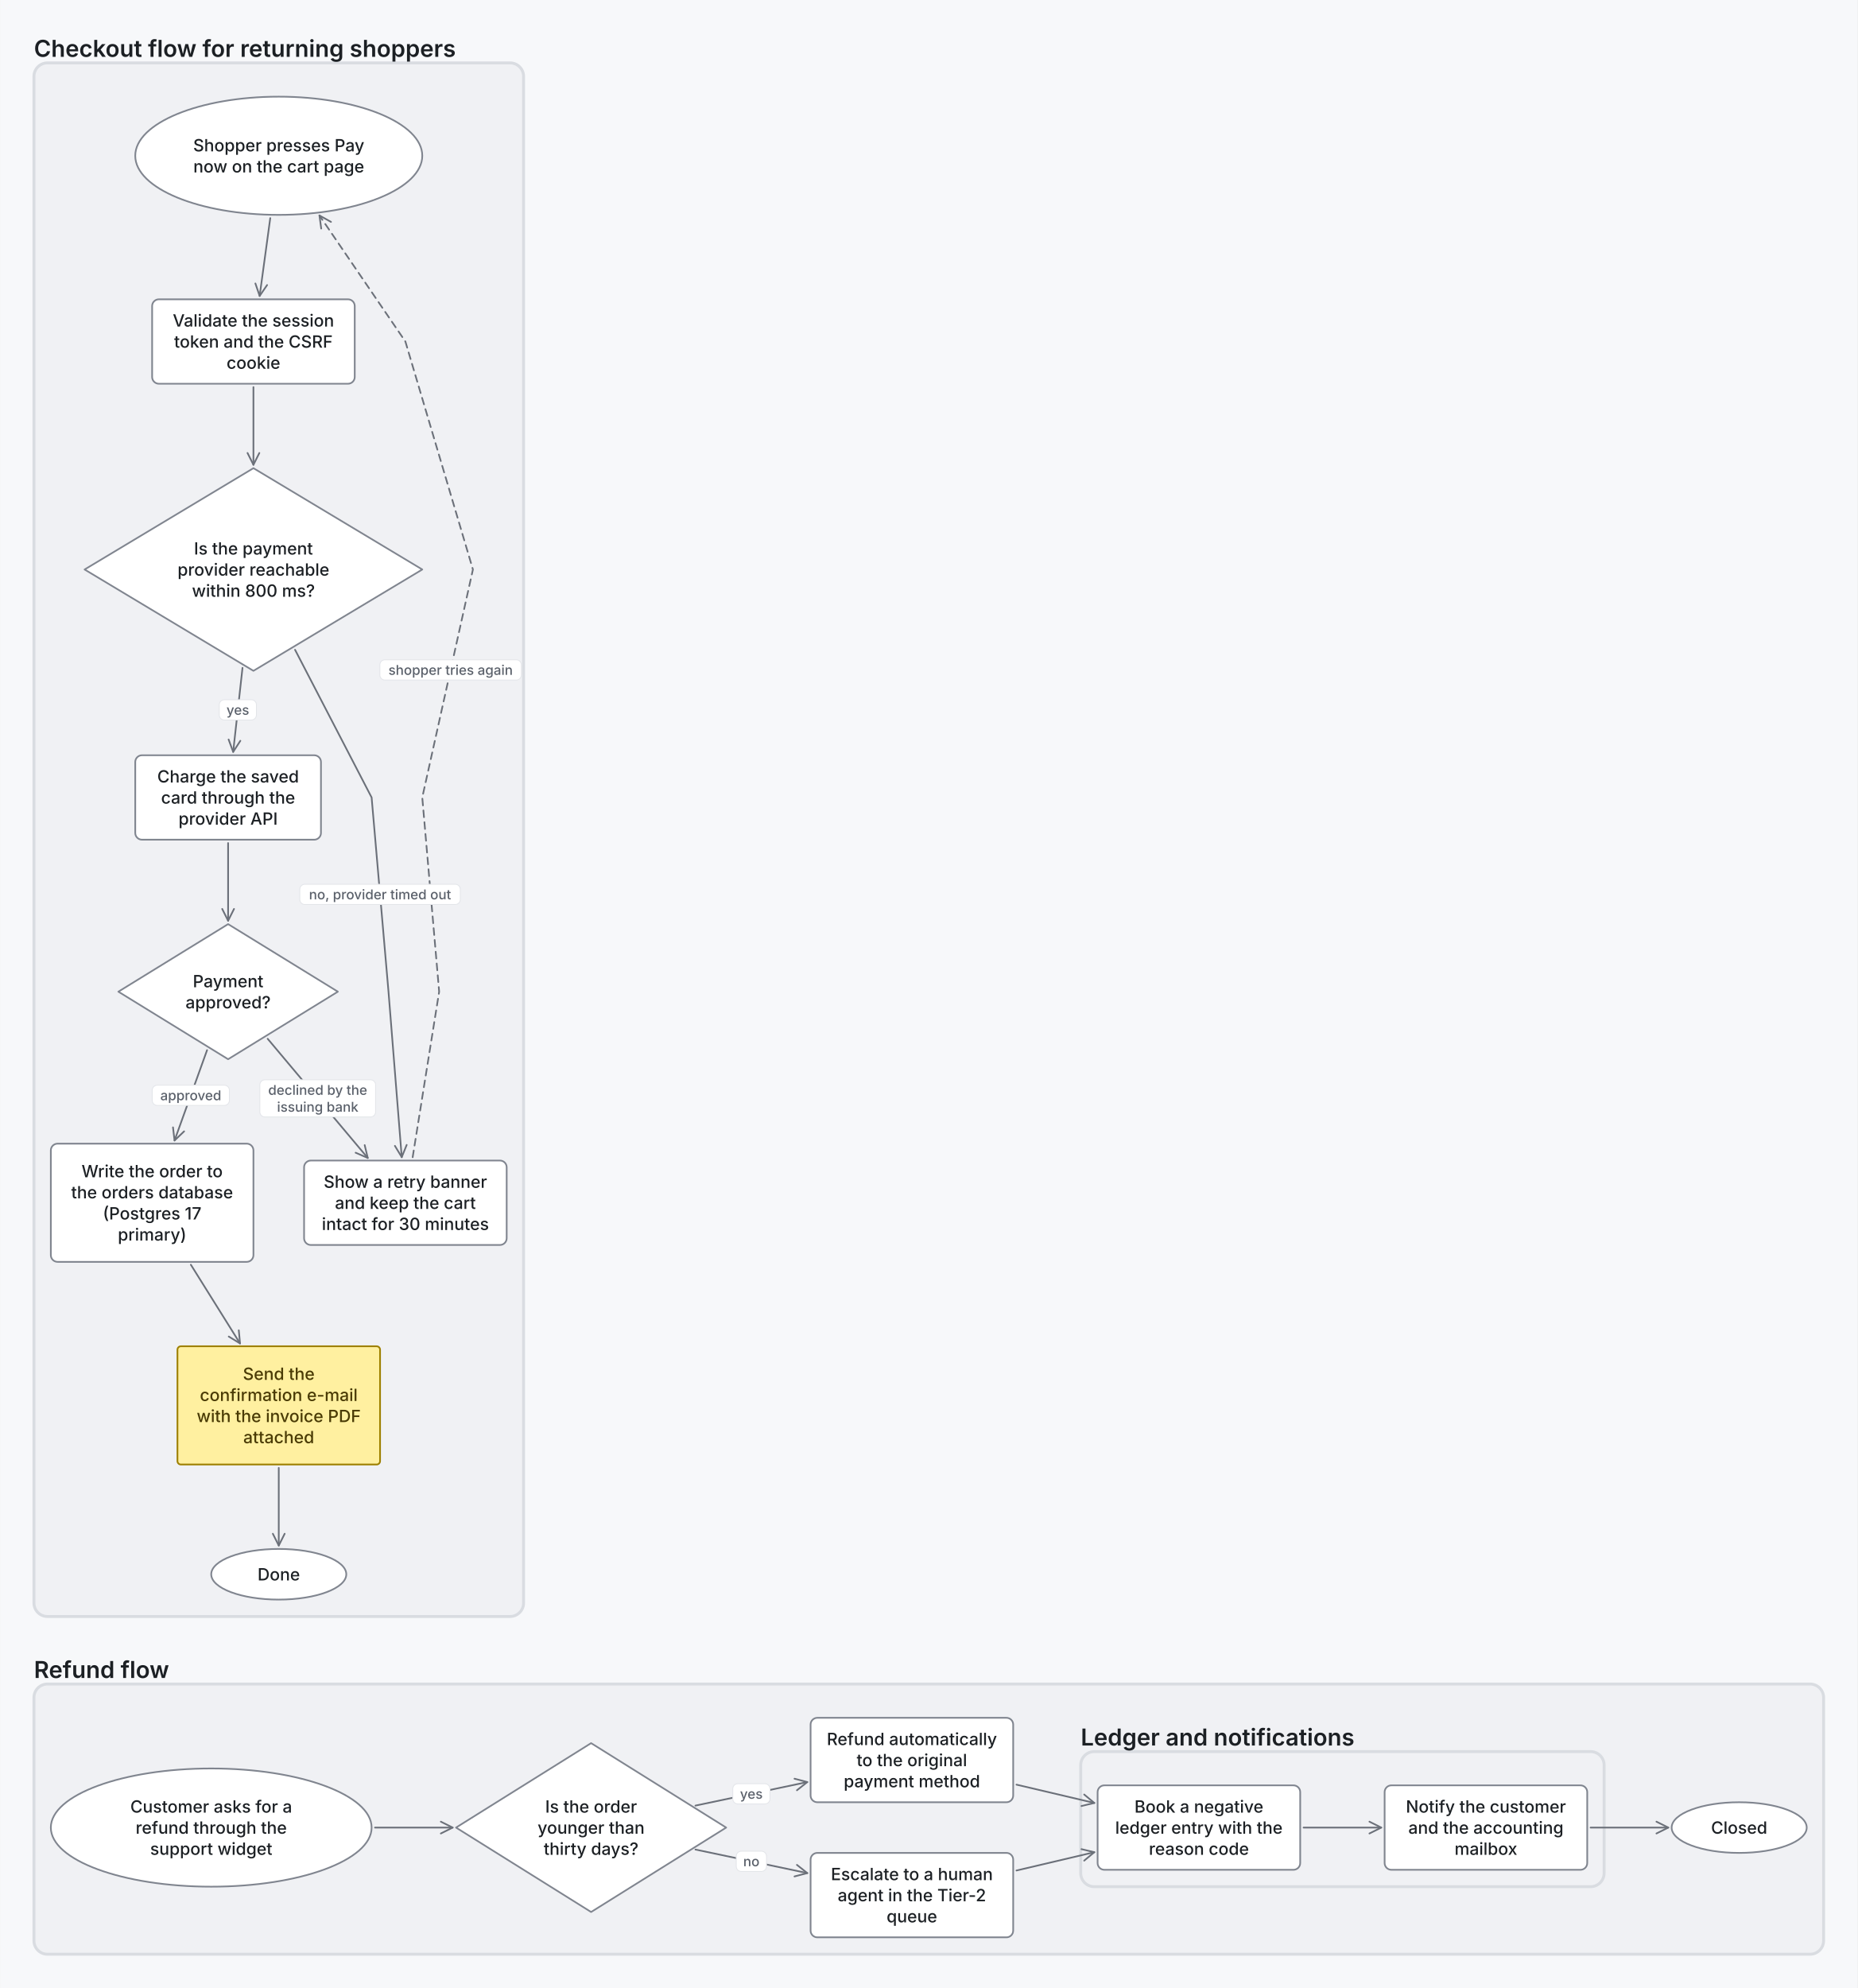
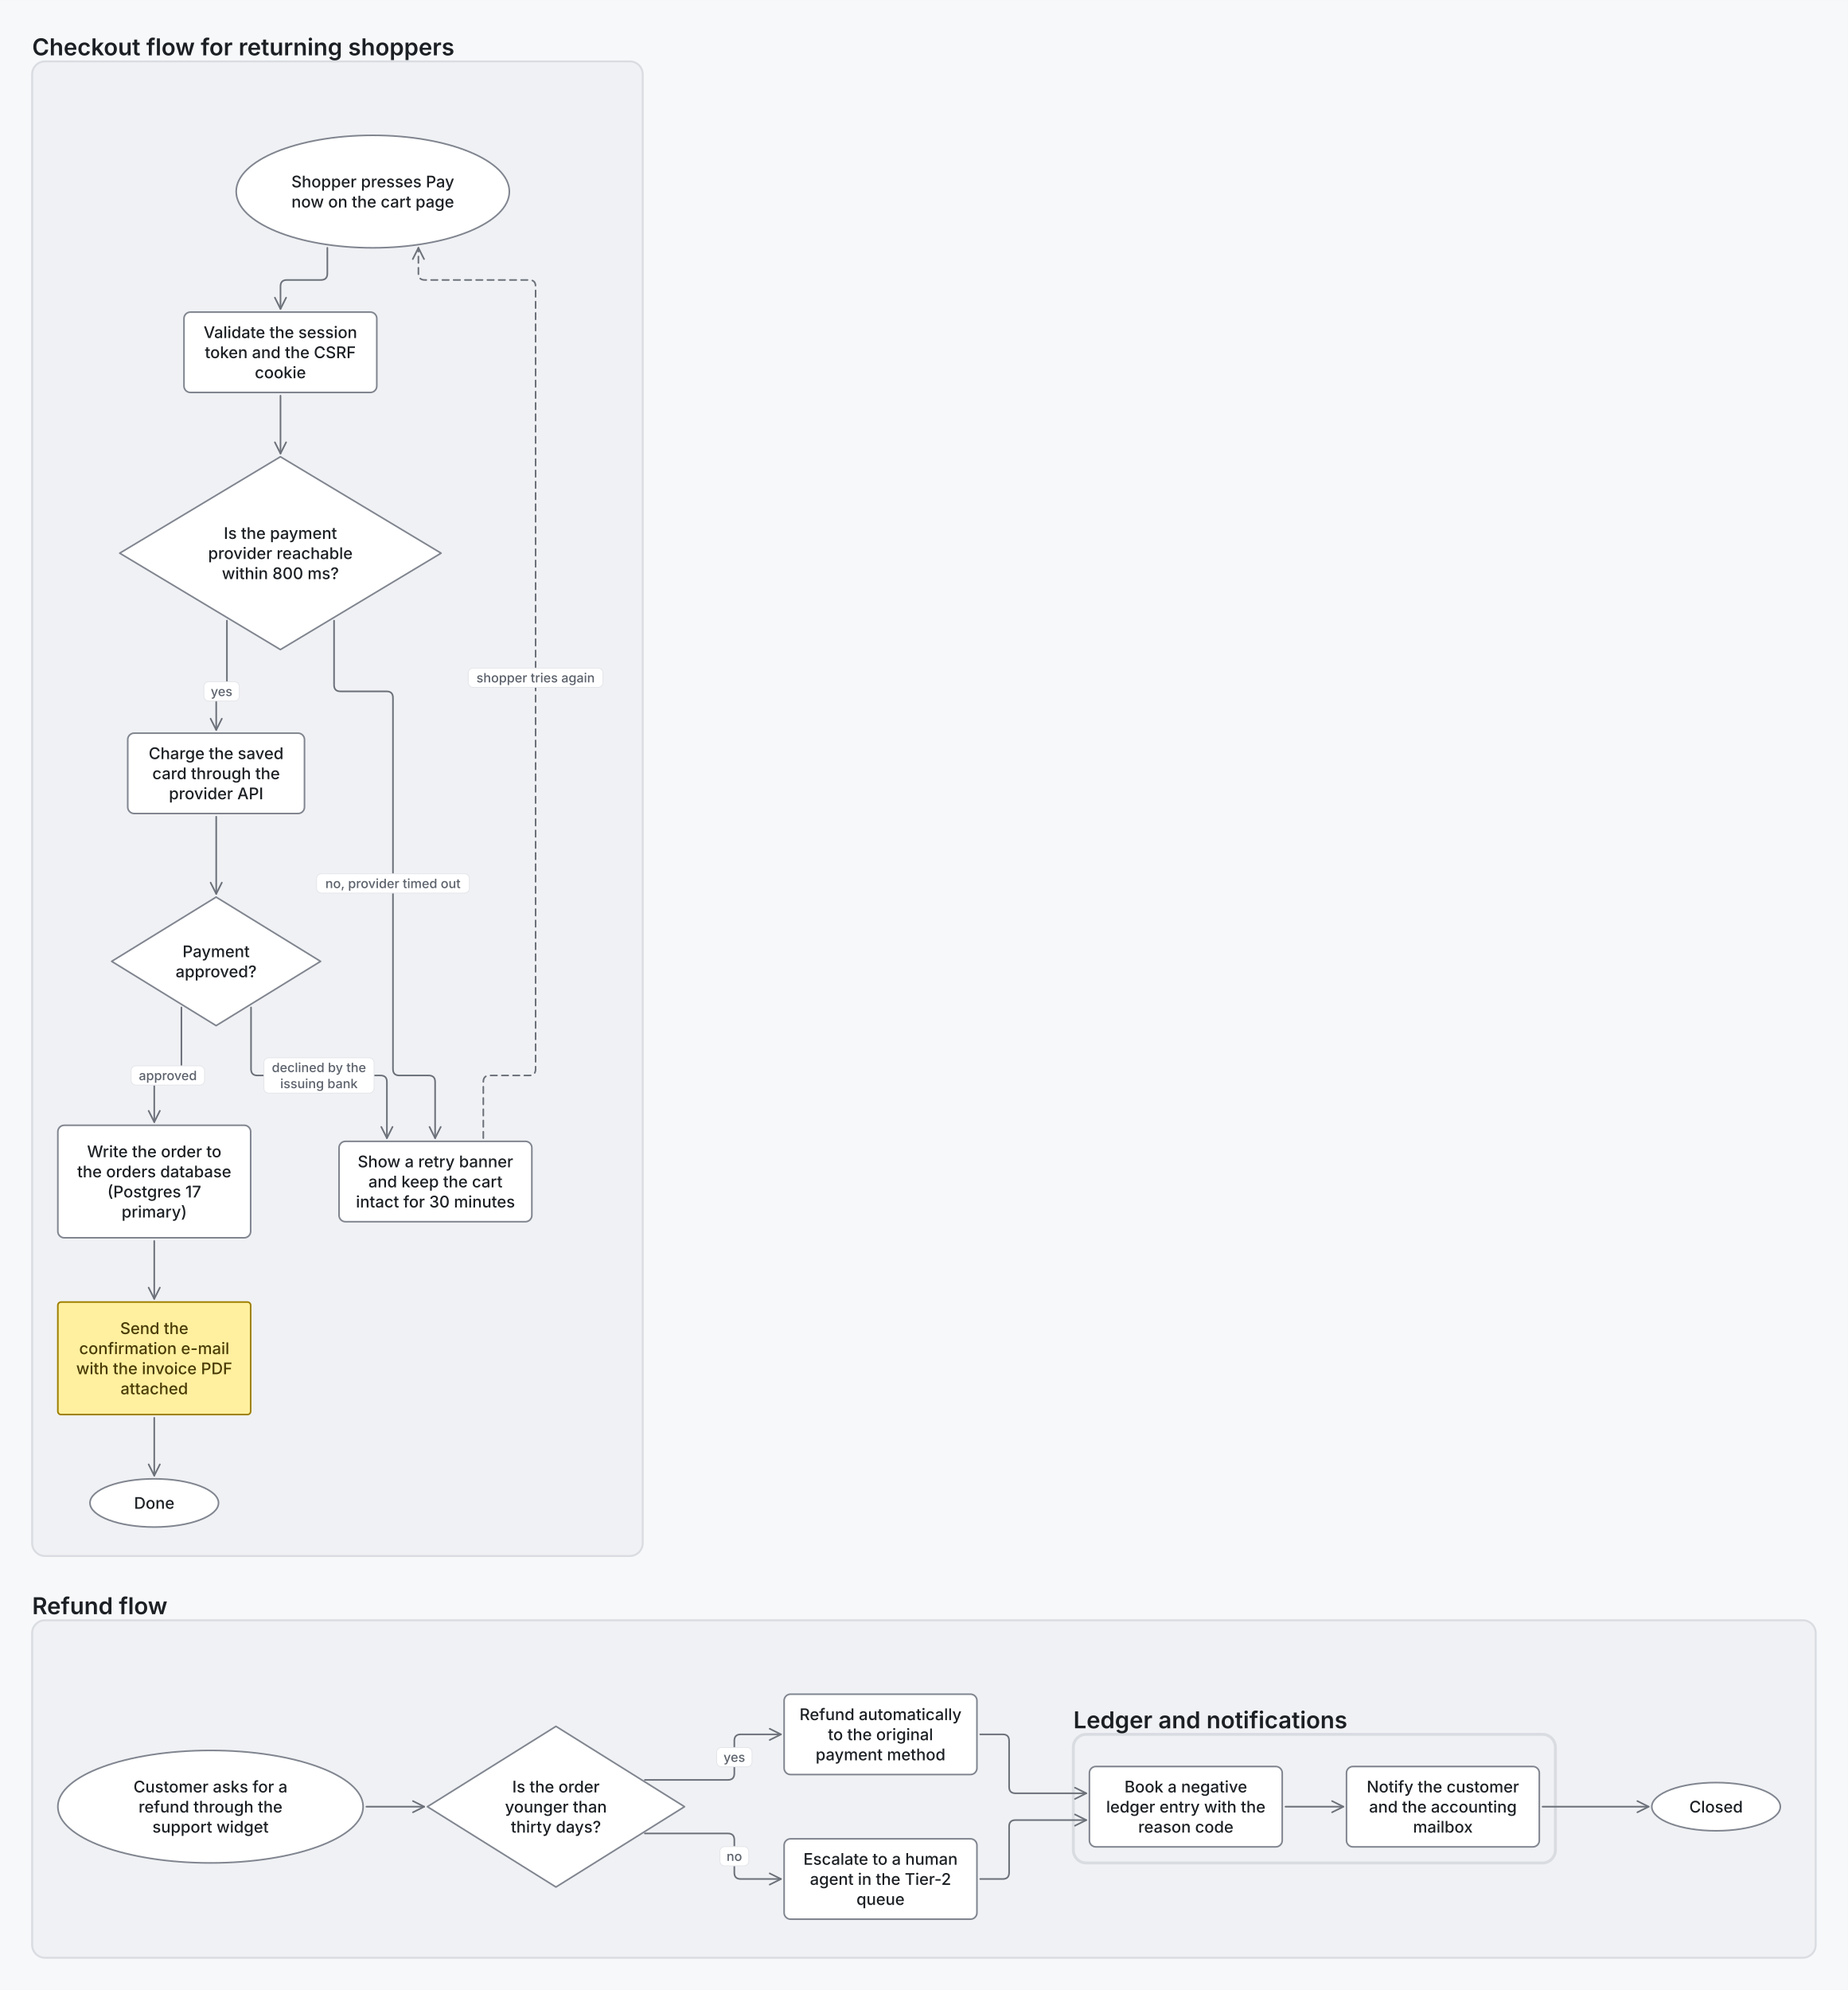
- <svg xmlns="http://www.w3.org/2000/svg" width="957" height="1024" viewBox="-40 -74.48 2200 2354.48">
-   <rect x="-40" y="-74.48" width="2200" height="2354.48" fill="#f7f8fa" />
+ <svg xmlns="http://www.w3.org/2000/svg" width="951" height="1024" viewBox="-40 -76.28 2300 2476.28">
+   <rect x="-40" y="-76.28" width="2300" height="2476.28" fill="#f7f8fa" />
  <g data-layer="zones">
    <g data-id="E-1">
-       <rect x="0" y="0" width="580" height="1840" rx="16" fill="#f0f1f4" stroke="#d9dce1" stroke-width="3.45" stroke-linecap="round" stroke-linejoin="round" />
-       <g font-size="27.59" font-family="Inter" font-weight="600" fill="#1c2024" text-anchor="start">
-         <text x="0" y="-7.17" xml:space="preserve">Checkout flow for returning shoppers</text>
+       <rect x="0" y="0" width="760" height="1860" rx="16" fill="#f0f1f4" stroke="#d9dce1" stroke-width="2.42" stroke-linecap="round" stroke-linejoin="round" />
+       <g font-size="29.02" font-family="Inter" font-weight="600" fill="#1c2024" text-anchor="start">
+         <text x="0" y="-7.55" xml:space="preserve">Checkout flow for returning shoppers</text>
      </g>
    </g>
    <g data-id="E-21">
-       <rect x="0" y="1920" width="2120" height="320" rx="16" fill="#f0f1f4" stroke="#d9dce1" stroke-width="3.45" stroke-linecap="round" stroke-linejoin="round" />
-       <g font-size="27.59" font-family="Inter" font-weight="600" fill="#1c2024" text-anchor="start">
-         <text x="0" y="1912.83" xml:space="preserve">Refund flow</text>
+       <rect x="0" y="1940" width="2220" height="420" rx="16" fill="#f0f1f4" stroke="#d9dce1" stroke-width="2.42" stroke-linecap="round" stroke-linejoin="round" />
+       <g font-size="29.02" font-family="Inter" font-weight="600" fill="#1c2024" text-anchor="start">
+         <text x="0" y="1932.45" xml:space="preserve">Refund flow</text>
      </g>
    </g>
    <g data-id="E-22">
-       <rect x="1240" y="2000" width="620" height="160" rx="16" fill="#f0f1f4" stroke="#d9dce1" stroke-width="3.45" stroke-linecap="round" stroke-linejoin="round" />
-       <g font-size="27.59" font-family="Inter" font-weight="600" fill="#1c2024" text-anchor="start">
-         <text x="1240" y="1992.83" xml:space="preserve">Ledger and notifications</text>
+       <rect x="1296" y="2082" width="600" height="160" rx="16" fill="#f0f1f4" stroke="#d9dce1" stroke-width="3.63" stroke-linecap="round" stroke-linejoin="round" />
+       <g font-size="29.02" font-family="Inter" font-weight="600" fill="#1c2024" text-anchor="start">
+         <text x="1296" y="2074.45" xml:space="preserve">Ledger and notifications</text>
      </g>
    </g>
  </g>
  <g data-layer="marks">
    <g data-id="E-2">
-       <ellipse cx="290" cy="110" rx="170" ry="70" fill="#ffffff" stroke="#80858f" stroke-width="2" stroke-linecap="round" stroke-linejoin="round" />
-       <g font-size="20" font-family="Inter" font-weight="500" fill="#1c2024" text-anchor="middle">
-         <text x="290" y="104.78" xml:space="preserve">Shopper presses Pay</text>
-         <text x="290" y="129.78" xml:space="preserve">now on the cart page</text>
+       <ellipse cx="424" cy="162" rx="170" ry="70" fill="#ffffff" stroke="#80858f" stroke-width="2" stroke-linecap="round" stroke-linejoin="round" />
+       <g font-size="20" font-family="Inter" font-weight="500" fill="#1c2024" text-anchor="middle">
+         <text x="424" y="156.78" xml:space="preserve">Shopper presses Pay</text>
+         <text x="424" y="181.78" xml:space="preserve">now on the cart page</text>
      </g>
    </g>
    <g data-id="E-3">
-       <rect x="140" y="280" width="240" height="100" rx="8" fill="#ffffff" stroke="#80858f" stroke-width="2" stroke-linecap="round" stroke-linejoin="round" />
-       <g font-size="20" font-family="Inter" font-weight="500" fill="#1c2024" text-anchor="middle">
-         <text x="260" y="312.28" xml:space="preserve">Validate the session</text>
-         <text x="260" y="337.28" xml:space="preserve">token and the CSRF</text>
-         <text x="260" y="362.28" xml:space="preserve">cookie</text>
+       <rect x="189" y="312" width="240" height="100" rx="8" fill="#ffffff" stroke="#80858f" stroke-width="2" stroke-linecap="round" stroke-linejoin="round" />
+       <g font-size="20" font-family="Inter" font-weight="500" fill="#1c2024" text-anchor="middle">
+         <text x="309" y="344.28" xml:space="preserve">Validate the session</text>
+         <text x="309" y="369.28" xml:space="preserve">token and the CSRF</text>
+         <text x="309" y="394.28" xml:space="preserve">cookie</text>
      </g>
    </g>
    <g data-id="E-4">
-       <polygon points="260,480 460,600 260,720 60,600" fill="#ffffff" stroke="#80858f" stroke-width="2" stroke-linecap="round" stroke-linejoin="round" />
-       <g font-size="20" font-family="Inter" font-weight="500" fill="#1c2024" text-anchor="middle">
-         <text x="260" y="582.28" xml:space="preserve">Is the payment</text>
-         <text x="260" y="607.28" xml:space="preserve">provider reachable</text>
-         <text x="260" y="632.28" xml:space="preserve">within 800 ms?</text>
+       <polygon points="309,492 509,612 309,732 109,612" fill="#ffffff" stroke="#80858f" stroke-width="2" stroke-linecap="round" stroke-linejoin="round" />
+       <g font-size="20" font-family="Inter" font-weight="500" fill="#1c2024" text-anchor="middle">
+         <text x="309" y="594.28" xml:space="preserve">Is the payment</text>
+         <text x="309" y="619.28" xml:space="preserve">provider reachable</text>
+         <text x="309" y="644.28" xml:space="preserve">within 800 ms?</text>
      </g>
    </g>
    <g data-id="E-5">
-       <rect x="120" y="820" width="220" height="100" rx="8" fill="#ffffff" stroke="#80858f" stroke-width="2" stroke-linecap="round" stroke-linejoin="round" />
-       <g font-size="20" font-family="Inter" font-weight="500" fill="#1c2024" text-anchor="middle">
-         <text x="230" y="852.28" xml:space="preserve">Charge the saved</text>
-         <text x="230" y="877.28" xml:space="preserve">card through the</text>
-         <text x="230" y="902.28" xml:space="preserve">provider API</text>
+       <rect x="119" y="836" width="220" height="100" rx="8" fill="#ffffff" stroke="#80858f" stroke-width="2" stroke-linecap="round" stroke-linejoin="round" />
+       <g font-size="20" font-family="Inter" font-weight="500" fill="#1c2024" text-anchor="middle">
+         <text x="229" y="868.28" xml:space="preserve">Charge the saved</text>
+         <text x="229" y="893.28" xml:space="preserve">card through the</text>
+         <text x="229" y="918.28" xml:space="preserve">provider API</text>
      </g>
    </g>
    <g data-id="E-6">
-       <polygon points="230,1020 360,1100 230,1180 100,1100" fill="#ffffff" stroke="#80858f" stroke-width="2" stroke-linecap="round" stroke-linejoin="round" />
-       <g font-size="20" font-family="Inter" font-weight="500" fill="#1c2024" text-anchor="middle">
-         <text x="230" y="1094.78" xml:space="preserve">Payment</text>
-         <text x="230" y="1119.78" xml:space="preserve">approved?</text>
+       <polygon points="229,1040 359,1120 229,1200 99,1120" fill="#ffffff" stroke="#80858f" stroke-width="2" stroke-linecap="round" stroke-linejoin="round" />
+       <g font-size="20" font-family="Inter" font-weight="500" fill="#1c2024" text-anchor="middle">
+         <text x="229" y="1114.78" xml:space="preserve">Payment</text>
+         <text x="229" y="1139.78" xml:space="preserve">approved?</text>
      </g>
    </g>
    <g data-id="E-7">
-       <rect x="20" y="1280" width="240" height="140" rx="8" fill="#ffffff" stroke="#80858f" stroke-width="2" stroke-linecap="round" stroke-linejoin="round" />
-       <g font-size="20" font-family="Inter" font-weight="500" fill="#1c2024" text-anchor="middle">
-         <text x="140" y="1319.78" xml:space="preserve">Write the order to</text>
-         <text x="140" y="1344.78" xml:space="preserve">the orders database</text>
-         <text x="140" y="1369.78" xml:space="preserve">(Postgres 17</text>
-         <text x="140" y="1394.78" xml:space="preserve">primary)</text>
+       <rect x="32" y="1324" width="240" height="140" rx="8" fill="#ffffff" stroke="#80858f" stroke-width="2" stroke-linecap="round" stroke-linejoin="round" />
+       <g font-size="20" font-family="Inter" font-weight="500" fill="#1c2024" text-anchor="middle">
+         <text x="152" y="1363.78" xml:space="preserve">Write the order to</text>
+         <text x="152" y="1388.78" xml:space="preserve">the orders database</text>
+         <text x="152" y="1413.78" xml:space="preserve">(Postgres 17</text>
+         <text x="152" y="1438.78" xml:space="preserve">primary)</text>
      </g>
    </g>
    <g data-id="E-8">
-       <rect x="320" y="1300" width="240" height="100" rx="8" fill="#ffffff" stroke="#80858f" stroke-width="2" stroke-linecap="round" stroke-linejoin="round" />
-       <g font-size="20" font-family="Inter" font-weight="500" fill="#1c2024" text-anchor="middle">
-         <text x="440" y="1332.28" xml:space="preserve">Show a retry banner</text>
-         <text x="440" y="1357.28" xml:space="preserve">and keep the cart</text>
-         <text x="440" y="1382.28" xml:space="preserve">intact for 30 minutes</text>
+       <rect x="382" y="1344" width="240" height="100" rx="8" fill="#ffffff" stroke="#80858f" stroke-width="2" stroke-linecap="round" stroke-linejoin="round" />
+       <g font-size="20" font-family="Inter" font-weight="500" fill="#1c2024" text-anchor="middle">
+         <text x="502" y="1376.28" xml:space="preserve">Show a retry banner</text>
+         <text x="502" y="1401.28" xml:space="preserve">and keep the cart</text>
+         <text x="502" y="1426.28" xml:space="preserve">intact for 30 minutes</text>
      </g>
    </g>
    <g data-id="E-9">
-       <rect x="170" y="1520" width="240" height="140" rx="4" fill="#fff0a0" stroke="#9e8000" stroke-width="2" stroke-linecap="round" stroke-linejoin="round" />
+       <rect x="32" y="1544" width="240" height="140" rx="4" fill="#fff0a0" stroke="#9e8000" stroke-width="2" stroke-linecap="round" stroke-linejoin="round" />
      <g font-size="20" font-family="Inter" font-weight="500" fill="#4a3b05" text-anchor="middle">
-         <text x="290" y="1559.78" xml:space="preserve">Send the</text>
-         <text x="290" y="1584.78" xml:space="preserve">confirmation e-mail</text>
-         <text x="290" y="1609.78" xml:space="preserve">with the invoice PDF</text>
-         <text x="290" y="1634.78" xml:space="preserve">attached</text>
+         <text x="152" y="1583.78" xml:space="preserve">Send the</text>
+         <text x="152" y="1608.78" xml:space="preserve">confirmation e-mail</text>
+         <text x="152" y="1633.78" xml:space="preserve">with the invoice PDF</text>
+         <text x="152" y="1658.78" xml:space="preserve">attached</text>
      </g>
    </g>
    <g data-id="E-10">
-       <ellipse cx="290" cy="1790" rx="80" ry="30" fill="#ffffff" stroke="#80858f" stroke-width="2" stroke-linecap="round" stroke-linejoin="round" />
-       <g font-size="20" font-family="Inter" font-weight="500" fill="#1c2024" text-anchor="middle">
-         <text x="290" y="1797.28" xml:space="preserve">Done</text>
+       <ellipse cx="152" cy="1794" rx="80" ry="30" fill="#ffffff" stroke="#80858f" stroke-width="2" stroke-linecap="round" stroke-linejoin="round" />
+       <g font-size="20" font-family="Inter" font-weight="500" fill="#1c2024" text-anchor="middle">
+         <text x="152" y="1801.28" xml:space="preserve">Done</text>
      </g>
    </g>
    <g data-id="E-11">
      <g>
-         <path d="M279.93 183.85 L267.36 276.04" fill="none" stroke="#6b7079" stroke-width="2" stroke-linecap="round" stroke-linejoin="round" />
-         <polyline points="262.32,261.22 267.36,276.04 276.19,263.11" fill="none" stroke="#6b7079" stroke-width="2" stroke-linecap="round" stroke-linejoin="round" />
+         <path d="M367.46 232 L367.46 264 Q367.46 272 359.46 272 L317.13 272 Q309.13 272 309.13 280 L309.13 308" fill="none" stroke="#6b7079" stroke-width="2" stroke-linecap="round" stroke-linejoin="round" />
+         <polyline points="302.13,294 309.13,308 316.13,294" fill="none" stroke="#6b7079" stroke-width="2" stroke-linecap="round" stroke-linejoin="round" />
      </g>
    </g>
    <g data-id="E-12">
      <g>
-         <path d="M260 384 L260 476" fill="none" stroke="#6b7079" stroke-width="2" stroke-linecap="round" stroke-linejoin="round" />
-         <polyline points="253,462 260,476 267,462" fill="none" stroke="#6b7079" stroke-width="2" stroke-linecap="round" stroke-linejoin="round" />
+         <path d="M309.13 416 L309.13 488" fill="none" stroke="#6b7079" stroke-width="2" stroke-linecap="round" stroke-linejoin="round" />
+         <polyline points="302.13,474 309.13,488 316.13,474" fill="none" stroke="#6b7079" stroke-width="2" stroke-linecap="round" stroke-linejoin="round" />
      </g>
    </g>
    <g data-id="E-13">
      <g>
-         <path d="M247.06 716.48 L236 816.02" fill="none" stroke="#6b7079" stroke-width="2" stroke-linecap="round" stroke-linejoin="round" />
-         <polyline points="230.59,801.33 236,816.02 244.5,802.88" fill="none" stroke="#6b7079" stroke-width="2" stroke-linecap="round" stroke-linejoin="round" />
+         <path d="M242.46 696 L242.46 777.34 Q242.46 784 235.8 784 L235.8 784 Q229.13 784 229.13 790.67 L229.13 832" fill="none" stroke="#6b7079" stroke-width="2" stroke-linecap="round" stroke-linejoin="round" />
+         <polyline points="222.13,818 229.13,832 236.13,818" fill="none" stroke="#6b7079" stroke-width="2" stroke-linecap="round" stroke-linejoin="round" />
      </g>
    </g>
    <g data-id="E-14">
      <g>
-         <path d="M309.3 695.08 L400 870 L420 1100 L435.68 1296.01" fill="none" stroke="#6b7079" stroke-width="2" stroke-linecap="round" stroke-linejoin="round" />
-         <polyline points="427.59,1282.61 435.68,1296.01 441.54,1281.5" fill="none" stroke="#6b7079" stroke-width="2" stroke-linecap="round" stroke-linejoin="round" />
+         <path d="M375.8 696 L375.8 776 Q375.8 784 383.8 784 L441.13 784 Q449.13 784 449.13 792 L449.13 1254 Q449.13 1262 457.13 1262 L493.59 1262 Q501.59 1262 501.59 1270 L501.59 1340" fill="none" stroke="#6b7079" stroke-width="2" stroke-linecap="round" stroke-linejoin="round" />
+         <polyline points="494.59,1326 501.59,1340 508.59,1326" fill="none" stroke="#6b7079" stroke-width="2" stroke-linecap="round" stroke-linejoin="round" />
      </g>
    </g>
    <g data-id="E-15">
      <g>
-         <path d="M230 924 L230 1016" fill="none" stroke="#6b7079" stroke-width="2" stroke-linecap="round" stroke-linejoin="round" />
-         <polyline points="223,1002 230,1016 237,1002" fill="none" stroke="#6b7079" stroke-width="2" stroke-linecap="round" stroke-linejoin="round" />
+         <path d="M229.13 940 L229.13 1036" fill="none" stroke="#6b7079" stroke-width="2" stroke-linecap="round" stroke-linejoin="round" />
+         <polyline points="222.13,1022 229.13,1036 236.13,1022" fill="none" stroke="#6b7079" stroke-width="2" stroke-linecap="round" stroke-linejoin="round" />
      </g>
    </g>
    <g data-id="E-16">
      <g>
-         <path d="M205.07 1169.25 L166.55 1276.24" fill="none" stroke="#6b7079" stroke-width="2" stroke-linecap="round" stroke-linejoin="round" />
-         <polyline points="164.71,1260.7 166.55,1276.24 177.88,1265.44" fill="none" stroke="#6b7079" stroke-width="2" stroke-linecap="round" stroke-linejoin="round" />
+         <path d="M185.8 1177.33 L185.8 1254 Q185.8 1262 177.8 1262 L160 1262 Q152 1262 152 1270 L152 1320" fill="none" stroke="#6b7079" stroke-width="2" stroke-linecap="round" stroke-linejoin="round" />
+         <polyline points="145,1306 152,1320 159,1306" fill="none" stroke="#6b7079" stroke-width="2" stroke-linecap="round" stroke-linejoin="round" />
      </g>
    </g>
    <g data-id="E-17">
      <g>
-         <path d="M276.87 1155.8 L395.43 1296.94" fill="none" stroke="#6b7079" stroke-width="2" stroke-linecap="round" stroke-linejoin="round" />
-         <polyline points="381.07,1290.72 395.43,1296.94 391.79,1281.72" fill="none" stroke="#6b7079" stroke-width="2" stroke-linecap="round" stroke-linejoin="round" />
+         <path d="M272.46 1177.33 L272.46 1254 Q272.46 1262 280.46 1262 L433.59 1262 Q441.59 1262 441.59 1270 L441.59 1340" fill="none" stroke="#6b7079" stroke-width="2" stroke-linecap="round" stroke-linejoin="round" />
+         <polyline points="434.59,1326 441.59,1340 448.59,1326" fill="none" stroke="#6b7079" stroke-width="2" stroke-linecap="round" stroke-linejoin="round" />
      </g>
    </g>
    <g data-id="E-18">
      <g>
-         <path d="M185.87 1423.39 L244.13 1516.61" fill="none" stroke="#6b7079" stroke-width="2" stroke-linecap="round" stroke-linejoin="round" />
-         <polyline points="230.77,1508.45 244.13,1516.61 242.65,1501.03" fill="none" stroke="#6b7079" stroke-width="2" stroke-linecap="round" stroke-linejoin="round" />
+         <path d="M152 1468 L152 1540" fill="none" stroke="#6b7079" stroke-width="2" stroke-linecap="round" stroke-linejoin="round" />
+         <polyline points="145,1526 152,1540 159,1526" fill="none" stroke="#6b7079" stroke-width="2" stroke-linecap="round" stroke-linejoin="round" />
      </g>
    </g>
    <g data-id="E-19">
      <g>
-         <path d="M290 1664 L290 1756" fill="none" stroke="#6b7079" stroke-width="2" stroke-linecap="round" stroke-linejoin="round" />
-         <polyline points="283,1742 290,1756 297,1742" fill="none" stroke="#6b7079" stroke-width="2" stroke-linecap="round" stroke-linejoin="round" />
+         <path d="M152 1688 L152 1760" fill="none" stroke="#6b7079" stroke-width="2" stroke-linecap="round" stroke-linejoin="round" />
+         <polyline points="145,1746 152,1760 159,1746" fill="none" stroke="#6b7079" stroke-width="2" stroke-linecap="round" stroke-linejoin="round" />
      </g>
    </g>
    <g data-id="E-20">
      <g>
-         <path d="M448.63 1296.05 L480 1100 L460 870 L520 600 L440 330 L338.2 180.7" fill="none" stroke="#6b7079" stroke-width="2" stroke-dasharray="8 6" stroke-linecap="round" stroke-linejoin="round" />
-         <polyline points="351.87,188.32 338.2,180.7 340.3,196.21" fill="none" stroke="#6b7079" stroke-width="2" stroke-linecap="round" stroke-linejoin="round" />
+         <path d="M561.59 1340 L561.59 1270 Q561.59 1262 569.59 1262 L618.67 1262 Q626.67 1262 626.67 1254 L626.67 280 Q626.67 272 618.67 272 L488.8 272 Q480.8 272 480.8 264 L480.8 232" fill="none" stroke="#6b7079" stroke-width="2" stroke-dasharray="8 6" stroke-linecap="round" stroke-linejoin="round" />
+         <polyline points="487.8,246 480.8,232 473.8,246" fill="none" stroke="#6b7079" stroke-width="2" stroke-linecap="round" stroke-linejoin="round" />
      </g>
    </g>
    <g data-id="E-23">
-       <ellipse cx="210" cy="2090" rx="190" ry="70" fill="#ffffff" stroke="#80858f" stroke-width="2" stroke-linecap="round" stroke-linejoin="round" />
-       <g font-size="20" font-family="Inter" font-weight="500" fill="#1c2024" text-anchor="middle">
-         <text x="210" y="2072.28" xml:space="preserve">Customer asks for a</text>
-         <text x="210" y="2097.28" xml:space="preserve">refund through the</text>
-         <text x="210" y="2122.28" xml:space="preserve">support widget</text>
+       <ellipse cx="222" cy="2172" rx="190" ry="70" fill="#ffffff" stroke="#80858f" stroke-width="2" stroke-linecap="round" stroke-linejoin="round" />
+       <g font-size="20" font-family="Inter" font-weight="500" fill="#1c2024" text-anchor="middle">
+         <text x="222" y="2154.28" xml:space="preserve">Customer asks for a</text>
+         <text x="222" y="2179.28" xml:space="preserve">refund through the</text>
+         <text x="222" y="2204.28" xml:space="preserve">support widget</text>
      </g>
    </g>
    <g data-id="E-24">
-       <polygon points="660,1990 820,2090 660,2190 500,2090" fill="#ffffff" stroke="#80858f" stroke-width="2" stroke-linecap="round" stroke-linejoin="round" />
-       <g font-size="20" font-family="Inter" font-weight="500" fill="#1c2024" text-anchor="middle">
-         <text x="660" y="2072.28" xml:space="preserve">Is the order</text>
-         <text x="660" y="2097.28" xml:space="preserve">younger than</text>
-         <text x="660" y="2122.28" xml:space="preserve">thirty days?</text>
+       <polygon points="652,2072 812,2172 652,2272 492,2172" fill="#ffffff" stroke="#80858f" stroke-width="2" stroke-linecap="round" stroke-linejoin="round" />
+       <g font-size="20" font-family="Inter" font-weight="500" fill="#1c2024" text-anchor="middle">
+         <text x="652" y="2154.28" xml:space="preserve">Is the order</text>
+         <text x="652" y="2179.28" xml:space="preserve">younger than</text>
+         <text x="652" y="2204.28" xml:space="preserve">thirty days?</text>
      </g>
    </g>
    <g data-id="E-25">
-       <rect x="920" y="1960" width="240" height="100" rx="8" fill="#ffffff" stroke="#80858f" stroke-width="2" stroke-linecap="round" stroke-linejoin="round" />
-       <g font-size="20" font-family="Inter" font-weight="500" fill="#1c2024" text-anchor="middle">
-         <text x="1040" y="1992.28" xml:space="preserve">Refund automatically</text>
-         <text x="1040" y="2017.28" xml:space="preserve">to the original</text>
-         <text x="1040" y="2042.28" xml:space="preserve">payment method</text>
+       <rect x="936" y="2032" width="240" height="100" rx="8" fill="#ffffff" stroke="#80858f" stroke-width="2" stroke-linecap="round" stroke-linejoin="round" />
+       <g font-size="20" font-family="Inter" font-weight="500" fill="#1c2024" text-anchor="middle">
+         <text x="1056" y="2064.28" xml:space="preserve">Refund automatically</text>
+         <text x="1056" y="2089.28" xml:space="preserve">to the original</text>
+         <text x="1056" y="2114.28" xml:space="preserve">payment method</text>
      </g>
    </g>
    <g data-id="E-26">
-       <rect x="920" y="2120" width="240" height="100" rx="8" fill="#ffffff" stroke="#80858f" stroke-width="2" stroke-linecap="round" stroke-linejoin="round" />
-       <g font-size="20" font-family="Inter" font-weight="500" fill="#1c2024" text-anchor="middle">
-         <text x="1040" y="2152.28" xml:space="preserve">Escalate to a human</text>
-         <text x="1040" y="2177.28" xml:space="preserve">agent in the Tier-2</text>
-         <text x="1040" y="2202.28" xml:space="preserve">queue</text>
+       <rect x="936" y="2212" width="240" height="100" rx="8" fill="#ffffff" stroke="#80858f" stroke-width="2" stroke-linecap="round" stroke-linejoin="round" />
+       <g font-size="20" font-family="Inter" font-weight="500" fill="#1c2024" text-anchor="middle">
+         <text x="1056" y="2244.28" xml:space="preserve">Escalate to a human</text>
+         <text x="1056" y="2269.28" xml:space="preserve">agent in the Tier-2</text>
+         <text x="1056" y="2294.28" xml:space="preserve">queue</text>
      </g>
    </g>
    <g data-id="E-27">
-       <rect x="1260" y="2040" width="240" height="100" rx="8" fill="#ffffff" stroke="#80858f" stroke-width="2" stroke-linecap="round" stroke-linejoin="round" />
-       <g font-size="20" font-family="Inter" font-weight="500" fill="#1c2024" text-anchor="middle">
-         <text x="1380" y="2072.28" xml:space="preserve">Book a negative</text>
-         <text x="1380" y="2097.28" xml:space="preserve">ledger entry with the</text>
-         <text x="1380" y="2122.28" xml:space="preserve">reason code</text>
+       <rect x="1316" y="2122" width="240" height="100" rx="8" fill="#ffffff" stroke="#80858f" stroke-width="2" stroke-linecap="round" stroke-linejoin="round" />
+       <g font-size="20" font-family="Inter" font-weight="500" fill="#1c2024" text-anchor="middle">
+         <text x="1436" y="2154.28" xml:space="preserve">Book a negative</text>
+         <text x="1436" y="2179.28" xml:space="preserve">ledger entry with the</text>
+         <text x="1436" y="2204.28" xml:space="preserve">reason code</text>
      </g>
    </g>
    <g data-id="E-28">
-       <rect x="1600" y="2040" width="240" height="100" rx="8" fill="#ffffff" stroke="#80858f" stroke-width="2" stroke-linecap="round" stroke-linejoin="round" />
-       <g font-size="20" font-family="Inter" font-weight="500" fill="#1c2024" text-anchor="middle">
-         <text x="1720" y="2072.28" xml:space="preserve">Notify the customer</text>
-         <text x="1720" y="2097.28" xml:space="preserve">and the accounting</text>
-         <text x="1720" y="2122.28" xml:space="preserve">mailbox</text>
+       <rect x="1636" y="2122" width="240" height="100" rx="8" fill="#ffffff" stroke="#80858f" stroke-width="2" stroke-linecap="round" stroke-linejoin="round" />
+       <g font-size="20" font-family="Inter" font-weight="500" fill="#1c2024" text-anchor="middle">
+         <text x="1756" y="2154.28" xml:space="preserve">Notify the customer</text>
+         <text x="1756" y="2179.28" xml:space="preserve">and the accounting</text>
+         <text x="1756" y="2204.28" xml:space="preserve">mailbox</text>
      </g>
    </g>
    <g data-id="E-29">
-       <ellipse cx="2020" cy="2090" rx="80" ry="30" fill="#ffffff" stroke="#80858f" stroke-width="2" stroke-linecap="round" stroke-linejoin="round" />
-       <g font-size="20" font-family="Inter" font-weight="500" fill="#1c2024" text-anchor="middle">
-         <text x="2020" y="2097.28" xml:space="preserve">Closed</text>
+       <ellipse cx="2096" cy="2172" rx="80" ry="30" fill="#ffffff" stroke="#80858f" stroke-width="2" stroke-linecap="round" stroke-linejoin="round" />
+       <g font-size="20" font-family="Inter" font-weight="500" fill="#1c2024" text-anchor="middle">
+         <text x="2096" y="2179.28" xml:space="preserve">Closed</text>
      </g>
    </g>
    <g data-id="E-30">
      <g>
-         <path d="M404 2090 L496 2090" fill="none" stroke="#6b7079" stroke-width="2" stroke-linecap="round" stroke-linejoin="round" />
-         <polyline points="482,2097 496,2090 482,2083" fill="none" stroke="#6b7079" stroke-width="2" stroke-linecap="round" stroke-linejoin="round" />
+         <path d="M416 2172 L488 2172" fill="none" stroke="#6b7079" stroke-width="2" stroke-linecap="round" stroke-linejoin="round" />
+         <polyline points="474,2179 488,2172 474,2165" fill="none" stroke="#6b7079" stroke-width="2" stroke-linecap="round" stroke-linejoin="round" />
      </g>
    </g>
    <g data-id="E-31">
      <g>
-         <path d="M783.6 2063.98 L916.09 2036.09" fill="none" stroke="#6b7079" stroke-width="2" stroke-linecap="round" stroke-linejoin="round" />
-         <polyline points="903.83,2045.82 916.09,2036.09 900.95,2032.12" fill="none" stroke="#6b7079" stroke-width="2" stroke-linecap="round" stroke-linejoin="round" />
+         <path d="M762.67 2138.67 L866.02 2138.67 Q874.02 2138.67 874.02 2130.67 L874.02 2090 Q874.02 2082 882.02 2082 L932.04 2082" fill="none" stroke="#6b7079" stroke-width="2" stroke-linecap="round" stroke-linejoin="round" />
+         <polyline points="918.04,2089 932.04,2082 918.04,2075" fill="none" stroke="#6b7079" stroke-width="2" stroke-linecap="round" stroke-linejoin="round" />
      </g>
    </g>
    <g data-id="E-32">
      <g>
-         <path d="M783.6 2116.02 L916.09 2143.91" fill="none" stroke="#6b7079" stroke-width="2" stroke-linecap="round" stroke-linejoin="round" />
-         <polyline points="900.95,2147.88 916.09,2143.91 903.83,2134.18" fill="none" stroke="#6b7079" stroke-width="2" stroke-linecap="round" stroke-linejoin="round" />
+         <path d="M762.67 2205.33 L866.02 2205.33 Q874.02 2205.33 874.02 2213.33 L874.02 2254 Q874.02 2262 882.02 2262 L932.04 2262" fill="none" stroke="#6b7079" stroke-width="2" stroke-linecap="round" stroke-linejoin="round" />
+         <polyline points="918.04,2269 932.04,2262 918.04,2255" fill="none" stroke="#6b7079" stroke-width="2" stroke-linecap="round" stroke-linejoin="round" />
      </g>
    </g>
    <g data-id="E-33">
      <g>
-         <path d="M1163.89 2039.15 L1256.11 2060.85" fill="none" stroke="#6b7079" stroke-width="2" stroke-linecap="round" stroke-linejoin="round" />
-         <polyline points="1240.88,2064.46 1256.11,2060.85 1244.09,2050.83" fill="none" stroke="#6b7079" stroke-width="2" stroke-linecap="round" stroke-linejoin="round" />
+         <path d="M1180.04 2082 L1208.04 2082 Q1216.04 2082 1216.04 2090 L1216.04 2147.33 Q1216.04 2155.33 1224.04 2155.33 L1312.04 2155.33" fill="none" stroke="#6b7079" stroke-width="2" stroke-linecap="round" stroke-linejoin="round" />
+         <polyline points="1298.04,2162.33 1312.04,2155.33 1298.04,2148.33" fill="none" stroke="#6b7079" stroke-width="2" stroke-linecap="round" stroke-linejoin="round" />
      </g>
    </g>
    <g data-id="E-34">
      <g>
-         <path d="M1163.89 2140.85 L1256.11 2119.15" fill="none" stroke="#6b7079" stroke-width="2" stroke-linecap="round" stroke-linejoin="round" />
-         <polyline points="1244.09,2129.17 1256.11,2119.15 1240.88,2115.54" fill="none" stroke="#6b7079" stroke-width="2" stroke-linecap="round" stroke-linejoin="round" />
+         <path d="M1180.04 2262 L1208.04 2262 Q1216.04 2262 1216.04 2254 L1216.04 2196.67 Q1216.04 2188.67 1224.04 2188.67 L1312.04 2188.67" fill="none" stroke="#6b7079" stroke-width="2" stroke-linecap="round" stroke-linejoin="round" />
+         <polyline points="1298.04,2195.67 1312.04,2188.67 1298.04,2181.67" fill="none" stroke="#6b7079" stroke-width="2" stroke-linecap="round" stroke-linejoin="round" />
      </g>
    </g>
    <g data-id="E-35">
      <g>
-         <path d="M1504 2090 L1596 2090" fill="none" stroke="#6b7079" stroke-width="2" stroke-linecap="round" stroke-linejoin="round" />
-         <polyline points="1582,2097 1596,2090 1582,2083" fill="none" stroke="#6b7079" stroke-width="2" stroke-linecap="round" stroke-linejoin="round" />
+         <path d="M1560.04 2172 L1632.04 2172" fill="none" stroke="#6b7079" stroke-width="2" stroke-linecap="round" stroke-linejoin="round" />
+         <polyline points="1618.04,2179 1632.04,2172 1618.04,2165" fill="none" stroke="#6b7079" stroke-width="2" stroke-linecap="round" stroke-linejoin="round" />
      </g>
    </g>
    <g data-id="E-36">
      <g>
-         <path d="M1844 2090 L1936 2090" fill="none" stroke="#6b7079" stroke-width="2" stroke-linecap="round" stroke-linejoin="round" />
-         <polyline points="1922,2097 1936,2090 1922,2083" fill="none" stroke="#6b7079" stroke-width="2" stroke-linecap="round" stroke-linejoin="round" />
+         <path d="M1880.04 2172 L2012.04 2172" fill="none" stroke="#6b7079" stroke-width="2" stroke-linecap="round" stroke-linejoin="round" />
+         <polyline points="1998.04,2179 2012.04,2172 1998.04,2165" fill="none" stroke="#6b7079" stroke-width="2" stroke-linecap="round" stroke-linejoin="round" />
      </g>
    </g>
  </g>
  <g data-layer="labels">
    <g data-id="E-13">
-       <rect x="219.51" y="754.25" width="44.04" height="24" rx="6" fill="#ffffff" stroke="#e3e5e9" stroke-width="1" stroke-linecap="round" stroke-linejoin="round" />
-       <g font-size="16" font-family="Inter" font-weight="500" fill="#5b616b" text-anchor="middle">
-         <text x="241.53" y="772.07" xml:space="preserve">yes</text>
+       <rect x="213.78" y="772" width="44.04" height="24" rx="6" fill="#ffffff" stroke="#e3e5e9" stroke-width="1" stroke-linecap="round" stroke-linejoin="round" />
+       <g font-size="16" font-family="Inter" font-weight="500" fill="#5b616b" text-anchor="middle">
+         <text x="235.8" y="789.82" xml:space="preserve">yes</text>
      </g>
    </g>
    <g data-id="E-14">
-       <rect x="314.9" y="972.8" width="190.17" height="24" rx="6" fill="#ffffff" stroke="#e3e5e9" stroke-width="1" stroke-linecap="round" stroke-linejoin="round" />
-       <g font-size="16" font-family="Inter" font-weight="500" fill="#5b616b" text-anchor="middle">
-         <text x="409.98" y="990.62" xml:space="preserve">no, provider timed out</text>
+       <rect x="354.05" y="1011" width="190.17" height="24" rx="6" fill="#ffffff" stroke="#e3e5e9" stroke-width="1" stroke-linecap="round" stroke-linejoin="round" />
+       <g font-size="16" font-family="Inter" font-weight="500" fill="#5b616b" text-anchor="middle">
+         <text x="449.13" y="1028.82" xml:space="preserve">no, provider timed out</text>
      </g>
    </g>
    <g data-id="E-16">
-       <rect x="140.11" y="1210.75" width="91.4" height="24" rx="6" fill="#ffffff" stroke="#e3e5e9" stroke-width="1" stroke-linecap="round" stroke-linejoin="round" />
-       <g font-size="16" font-family="Inter" font-weight="500" fill="#5b616b" text-anchor="middle">
-         <text x="185.81" y="1228.57" xml:space="preserve">approved</text>
+       <rect x="123.2" y="1250" width="91.4" height="24" rx="6" fill="#ffffff" stroke="#e3e5e9" stroke-width="1" stroke-linecap="round" stroke-linejoin="round" />
+       <g font-size="16" font-family="Inter" font-weight="500" fill="#5b616b" text-anchor="middle">
+         <text x="168.9" y="1267.82" xml:space="preserve">approved</text>
      </g>
    </g>
    <g data-id="E-17">
-       <rect x="267.59" y="1204.37" width="137.12" height="44" rx="6" fill="#ffffff" stroke="#e3e5e9" stroke-width="1" stroke-linecap="round" stroke-linejoin="round" />
-       <g font-size="16" font-family="Inter" font-weight="500" fill="#5b616b" text-anchor="middle">
-         <text x="336.15" y="1222.19" xml:space="preserve">declined by the</text>
-         <text x="336.15" y="1242.19" xml:space="preserve">issuing bank</text>
+       <rect x="288.46" y="1240" width="137.12" height="44" rx="6" fill="#ffffff" stroke="#e3e5e9" stroke-width="1" stroke-linecap="round" stroke-linejoin="round" />
+       <g font-size="16" font-family="Inter" font-weight="500" fill="#5b616b" text-anchor="middle">
+         <text x="357.02" y="1257.82" xml:space="preserve">declined by the</text>
+         <text x="357.02" y="1277.82" xml:space="preserve">issuing bank</text>
      </g>
    </g>
    <g data-id="E-20">
-       <rect x="409.75" y="706.94" width="167.64" height="24" rx="6" fill="#ffffff" stroke="#e3e5e9" stroke-width="1" stroke-linecap="round" stroke-linejoin="round" />
-       <g font-size="16" font-family="Inter" font-weight="500" fill="#5b616b" text-anchor="middle">
-         <text x="493.57" y="724.76" xml:space="preserve">shopper tries again</text>
+       <rect x="542.85" y="755" width="167.64" height="24" rx="6" fill="#ffffff" stroke="#e3e5e9" stroke-width="1" stroke-linecap="round" stroke-linejoin="round" />
+       <g font-size="16" font-family="Inter" font-weight="500" fill="#5b616b" text-anchor="middle">
+         <text x="626.67" y="772.82" xml:space="preserve">shopper tries again</text>
      </g>
    </g>
    <g data-id="E-31">
-       <rect x="827.83" y="2038.03" width="44.04" height="24" rx="6" fill="#ffffff" stroke="#e3e5e9" stroke-width="1" stroke-linecap="round" stroke-linejoin="round" />
-       <g font-size="16" font-family="Inter" font-weight="500" fill="#5b616b" text-anchor="middle">
-         <text x="849.85" y="2055.85" xml:space="preserve">yes</text>
+       <rect x="852" y="2098.34" width="44.04" height="24" rx="6" fill="#ffffff" stroke="#e3e5e9" stroke-width="1" stroke-linecap="round" stroke-linejoin="round" />
+       <g font-size="16" font-family="Inter" font-weight="500" fill="#5b616b" text-anchor="middle">
+         <text x="874.02" y="2116.16" xml:space="preserve">yes</text>
      </g>
    </g>
    <g data-id="E-32">
-       <rect x="831.92" y="2117.97" width="35.87" height="24" rx="6" fill="#ffffff" stroke="#e3e5e9" stroke-width="1" stroke-linecap="round" stroke-linejoin="round" />
-       <g font-size="16" font-family="Inter" font-weight="500" fill="#5b616b" text-anchor="middle">
-         <text x="849.85" y="2135.79" xml:space="preserve">no</text>
+       <rect x="856.09" y="2221.66" width="35.87" height="24" rx="6" fill="#ffffff" stroke="#e3e5e9" stroke-width="1" stroke-linecap="round" stroke-linejoin="round" />
+       <g font-size="16" font-family="Inter" font-weight="500" fill="#5b616b" text-anchor="middle">
+         <text x="874.02" y="2239.48" xml:space="preserve">no</text>
      </g>
    </g>
  </g>
  <g data-layer="overlays" />
</svg>
